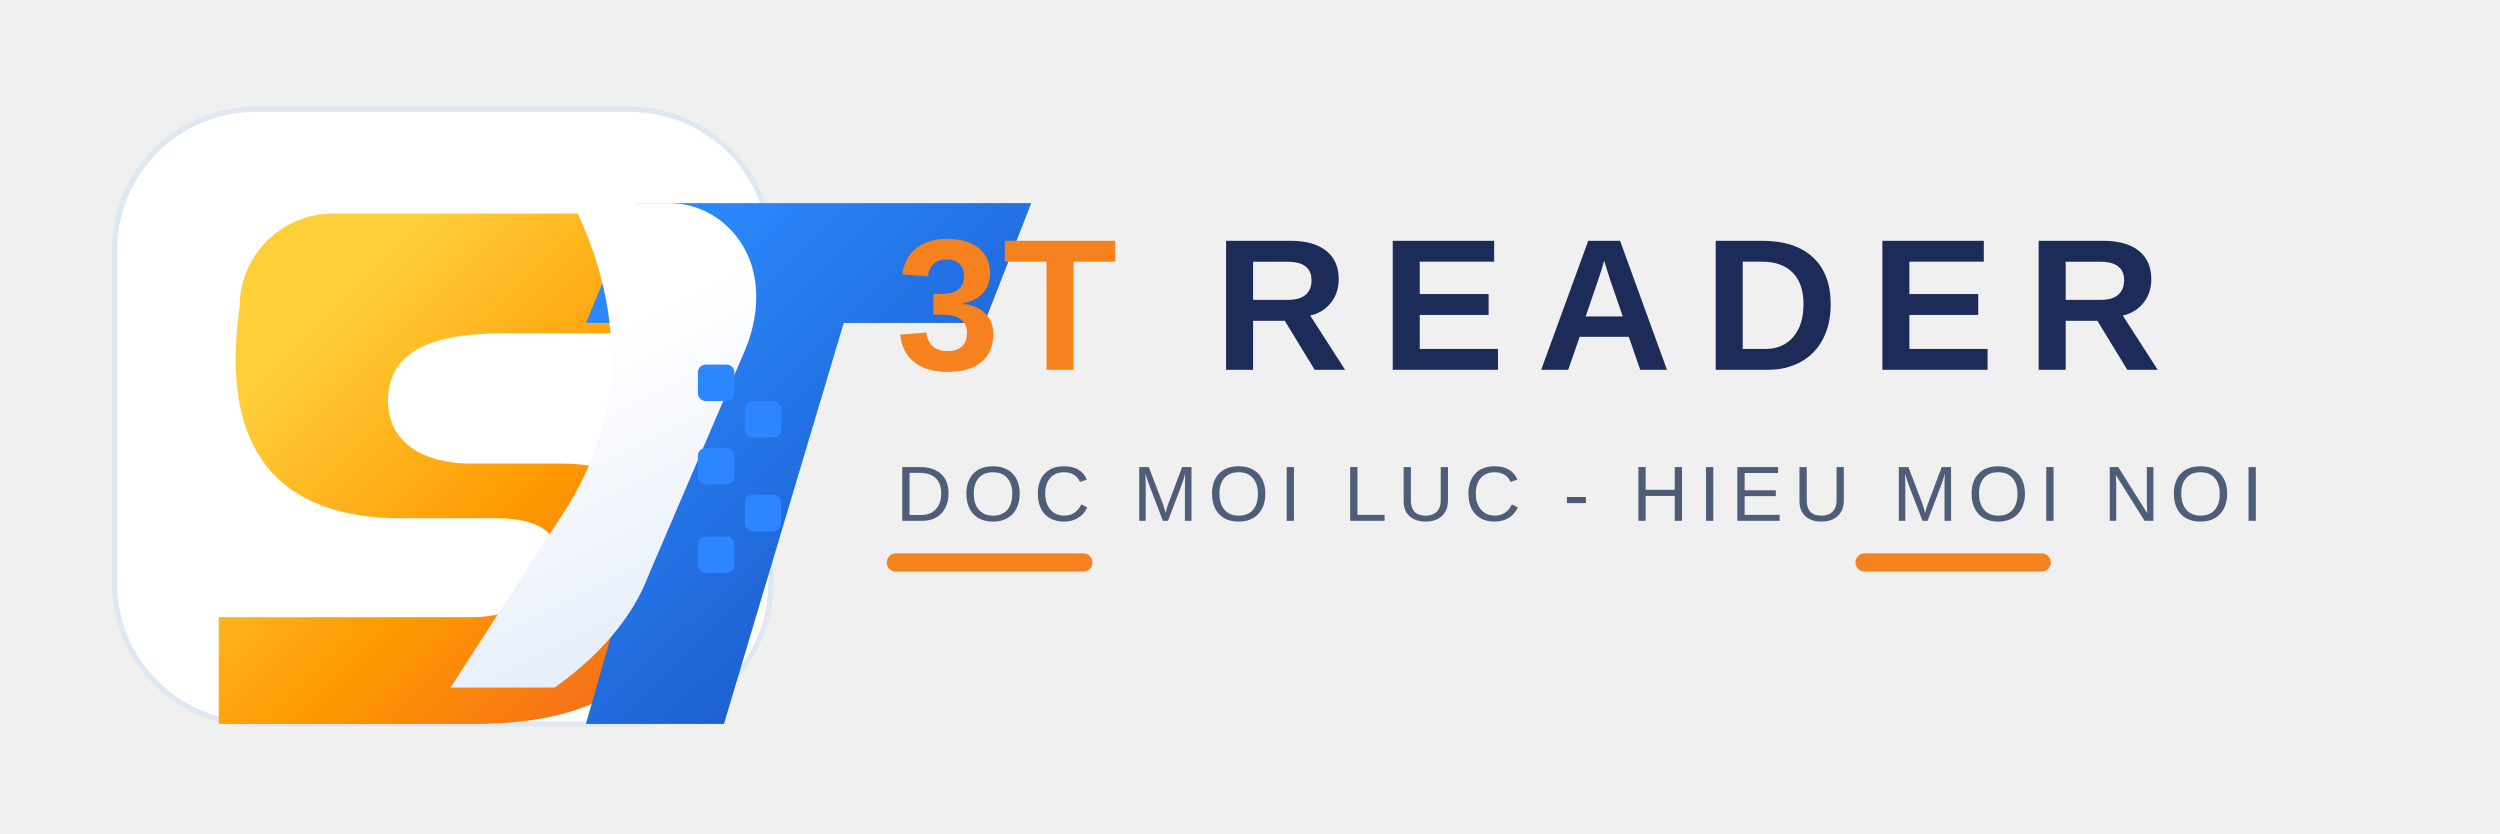
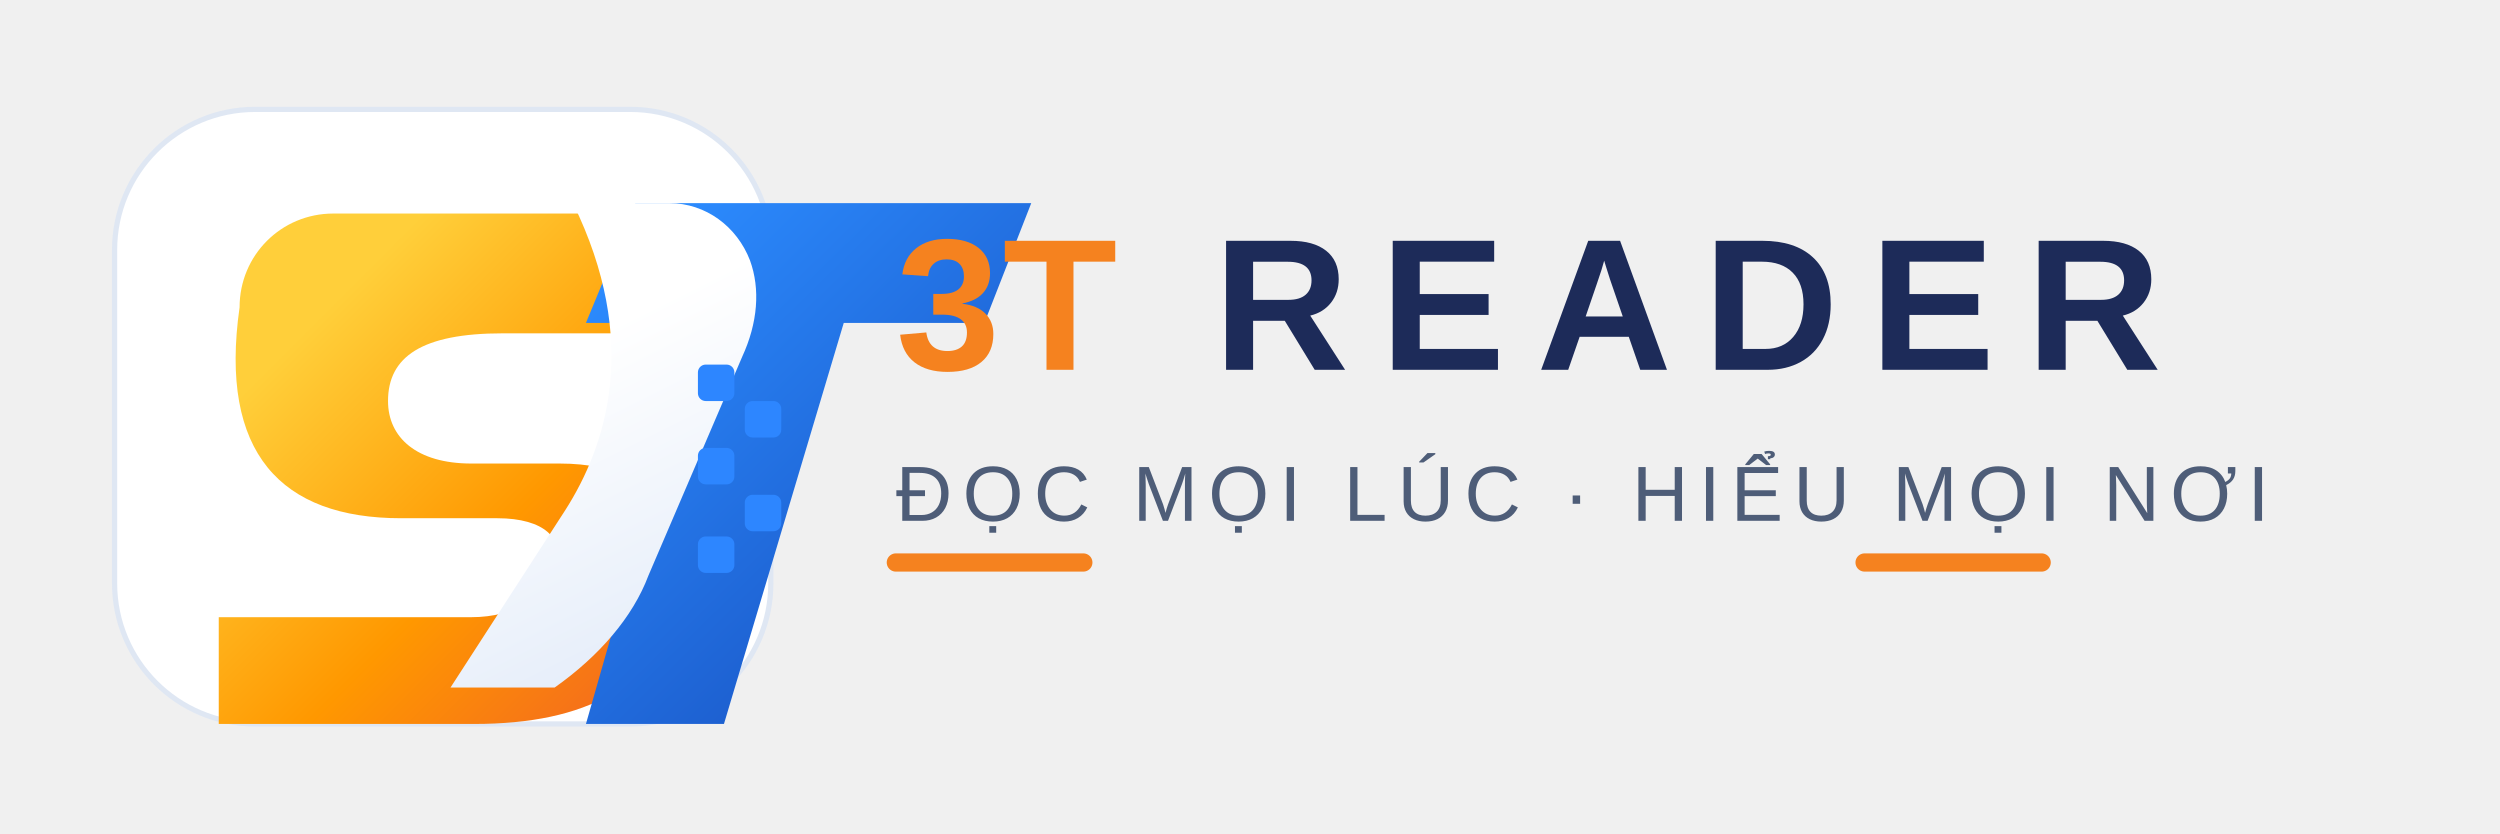
<svg xmlns="http://www.w3.org/2000/svg" width="960" height="320" viewBox="0 0 960 320">
  <defs>
    <linearGradient id="orange" x1="84" y1="74" x2="242" y2="232" gradientUnits="userSpaceOnUse">
      <stop offset="0" stop-color="#ffcf3a" />
      <stop offset="0.48" stop-color="#ff9800" />
      <stop offset="1" stop-color="#f05a28" />
    </linearGradient>
    <linearGradient id="blue" x1="188" y1="58" x2="362" y2="236" gradientUnits="userSpaceOnUse">
      <stop offset="0" stop-color="#2c8cff" />
      <stop offset="1" stop-color="#1548b7" />
    </linearGradient>
    <linearGradient id="whiteFold" x1="188" y1="84" x2="256" y2="220" gradientUnits="userSpaceOnUse">
      <stop offset="0" stop-color="#ffffff" />
      <stop offset="1" stop-color="#dfe9f8" />
    </linearGradient>
  </defs>
  <rect width="960" height="320" rx="40" fill="transparent" />
  <g transform="translate(44 42)">
    <rect x="0" y="0" width="252" height="236" rx="54" fill="#ffffff" stroke="#dfe7f3" stroke-width="2" />
    <path d="M48 76c0-20 16-36 36-36h130c-6 12-10 30-13 46h-52c-31 0-44 9-44 26 0 14 11 24 32 24h34c22 0 36 8 43 20 6 10 7 23 2 36-9 29-34 44-78 44H40v-41h97c17 0 29-8 32-20 4-10-4-18-22-18h-37c-46 0-70-25-62-81z" fill="url(#orange)" />
    <path d="M200 36h152l-18 46h-54l-46 154h-53l44-154h-44l19-46z" fill="url(#blue)" />
    <path d="M176 36h37c14 0 26 9 31 22 4 11 3 24-3 37l-36 84c-6 16-19 31-36 43h-40l44-68c16-25 29-65 3-118z" fill="url(#whiteFold)" />
    <rect x="224" y="98" width="14" height="14" rx="3" fill="#2d86ff" />
    <rect x="242" y="112" width="14" height="14" rx="3" fill="#2d86ff" />
    <rect x="224" y="130" width="14" height="14" rx="3" fill="#2d86ff" />
    <rect x="242" y="148" width="14" height="14" rx="3" fill="#2d86ff" />
    <rect x="224" y="164" width="14" height="14" rx="3" fill="#2d86ff" />
  </g>
  <g transform="translate(344 72)">
    <text x="0" y="70" fill="#f5821f" font-family="Segoe UI, Arial, sans-serif" font-size="72" font-weight="900" letter-spacing="1">3T</text>
    <text x="122" y="70" fill="#1d2b59" font-family="Segoe UI, Arial, sans-serif" font-size="72" font-weight="700" letter-spacing="12">READER</text>
-     <text x="0" y="128" fill="#4e5d78" font-family="Segoe UI, Arial, sans-serif" font-size="30" font-weight="500" letter-spacing="4">DOC MOI LUC - HIEU MOI NOI</text>
+     <text x="0" y="128" fill="#4e5d78" font-family="Segoe UI, Arial, sans-serif" font-size="30" font-weight="500" letter-spacing="4">ĐỌC MỌI LÚC · HIỂU MỌI NƠI</text>
    <line x1="0" y1="144" x2="72" y2="144" stroke="#f5821f" stroke-width="7" stroke-linecap="round" />
    <line x1="372" y1="144" x2="440" y2="144" stroke="#f5821f" stroke-width="7" stroke-linecap="round" />
  </g>
</svg>
